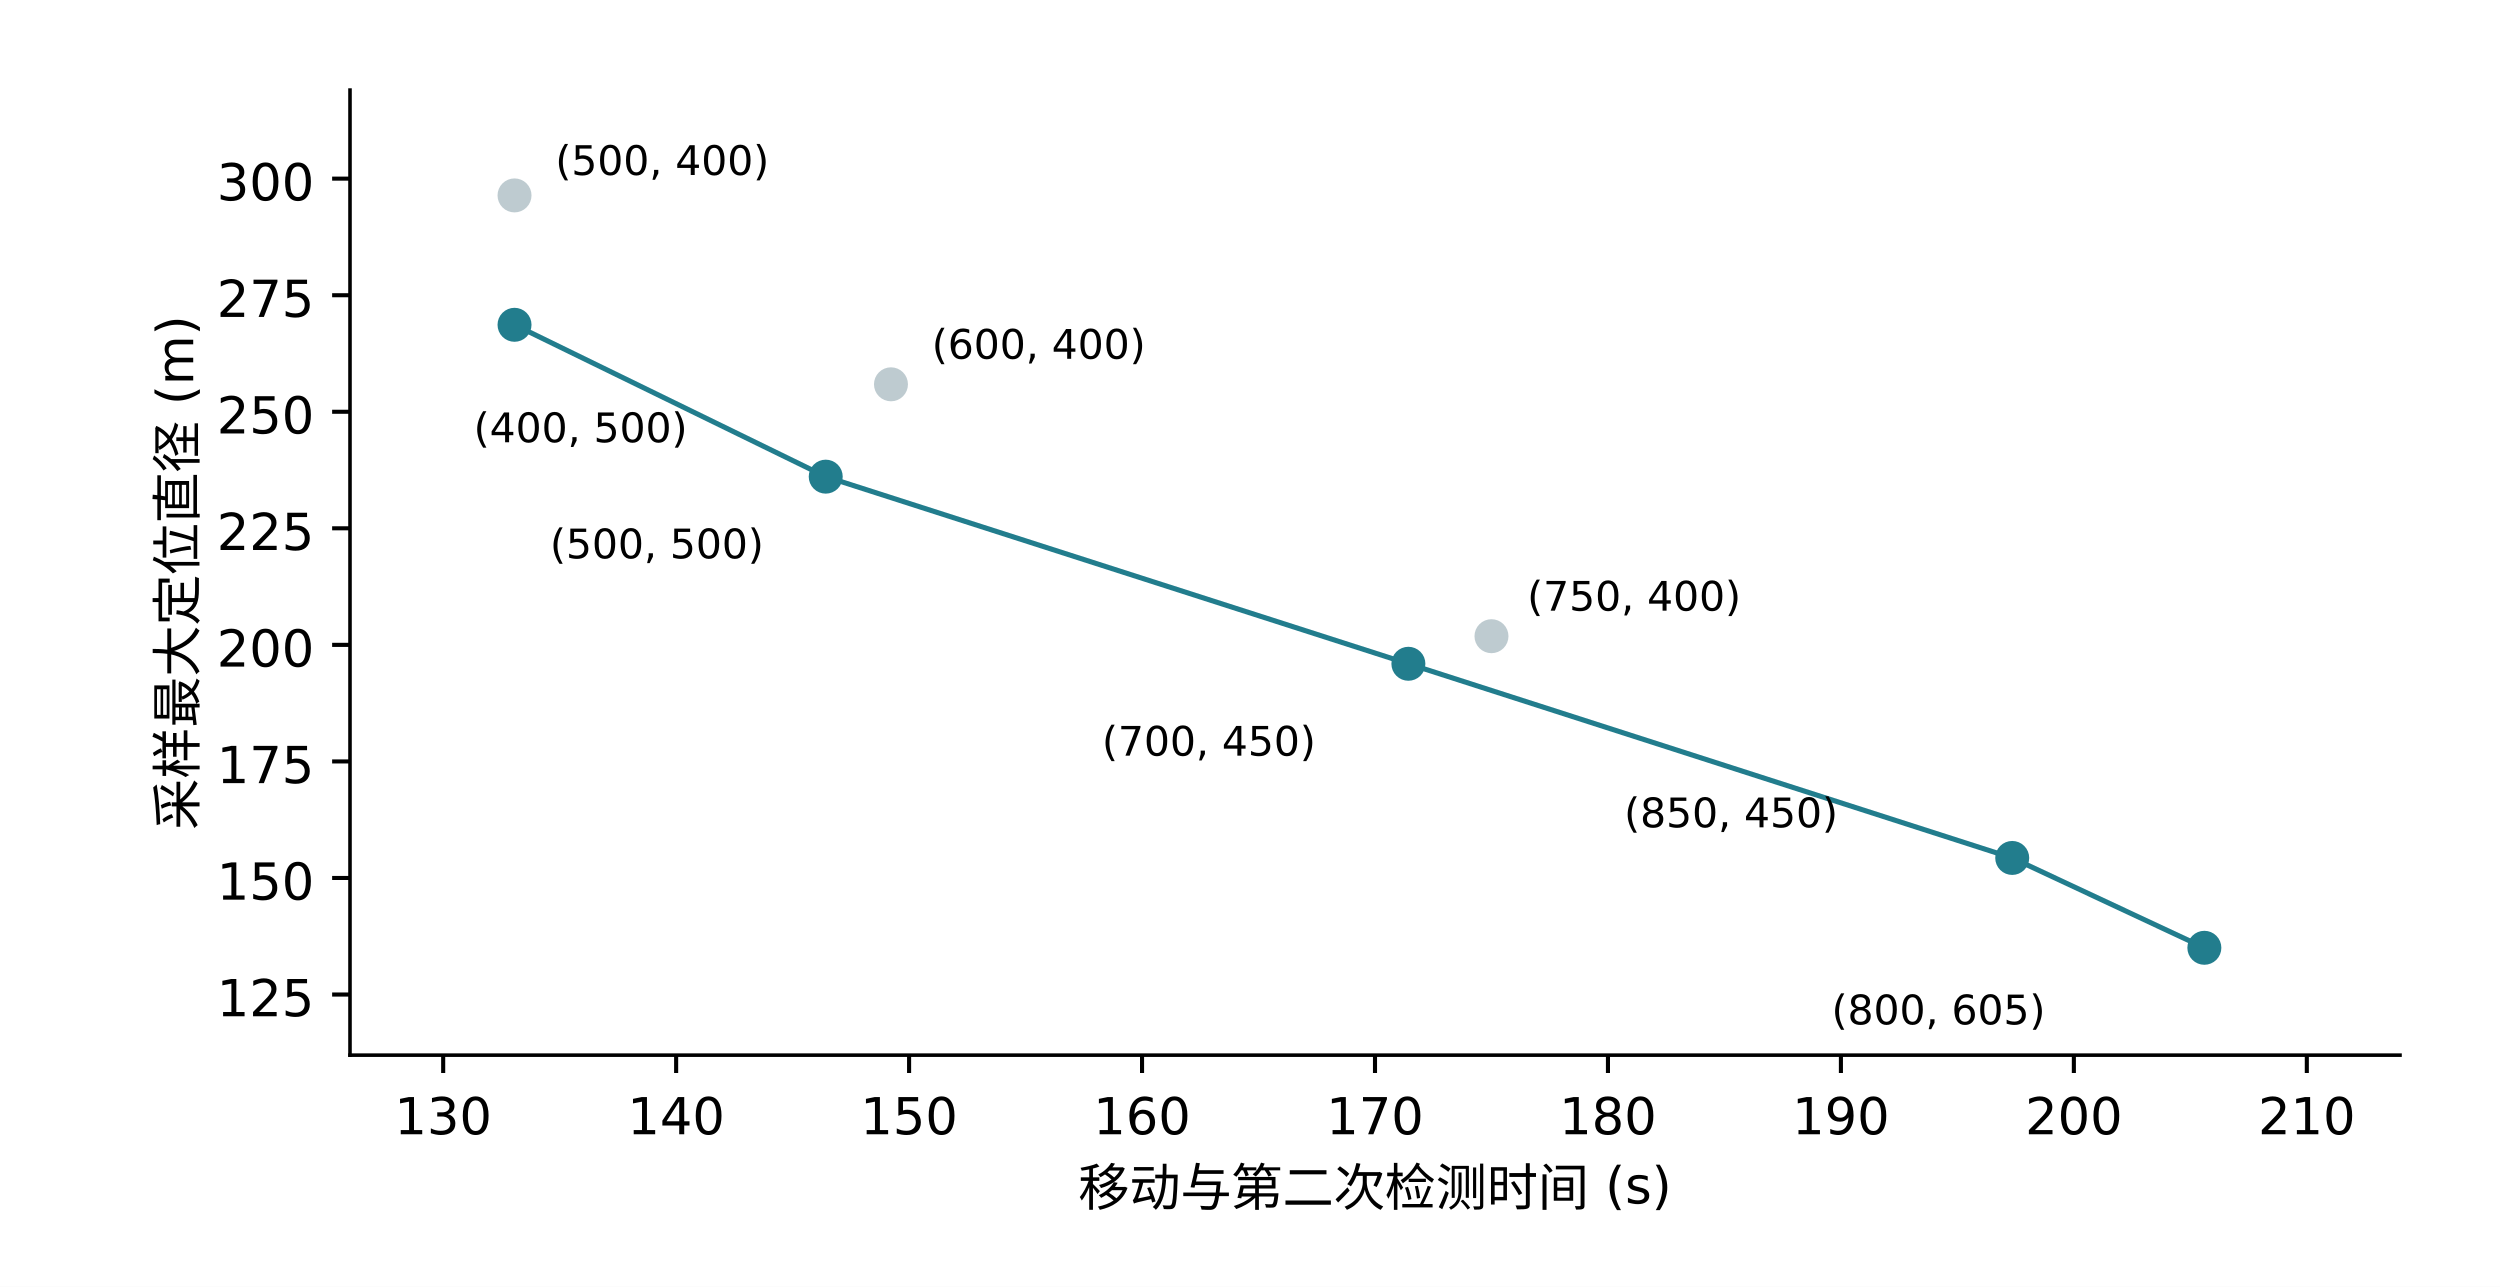
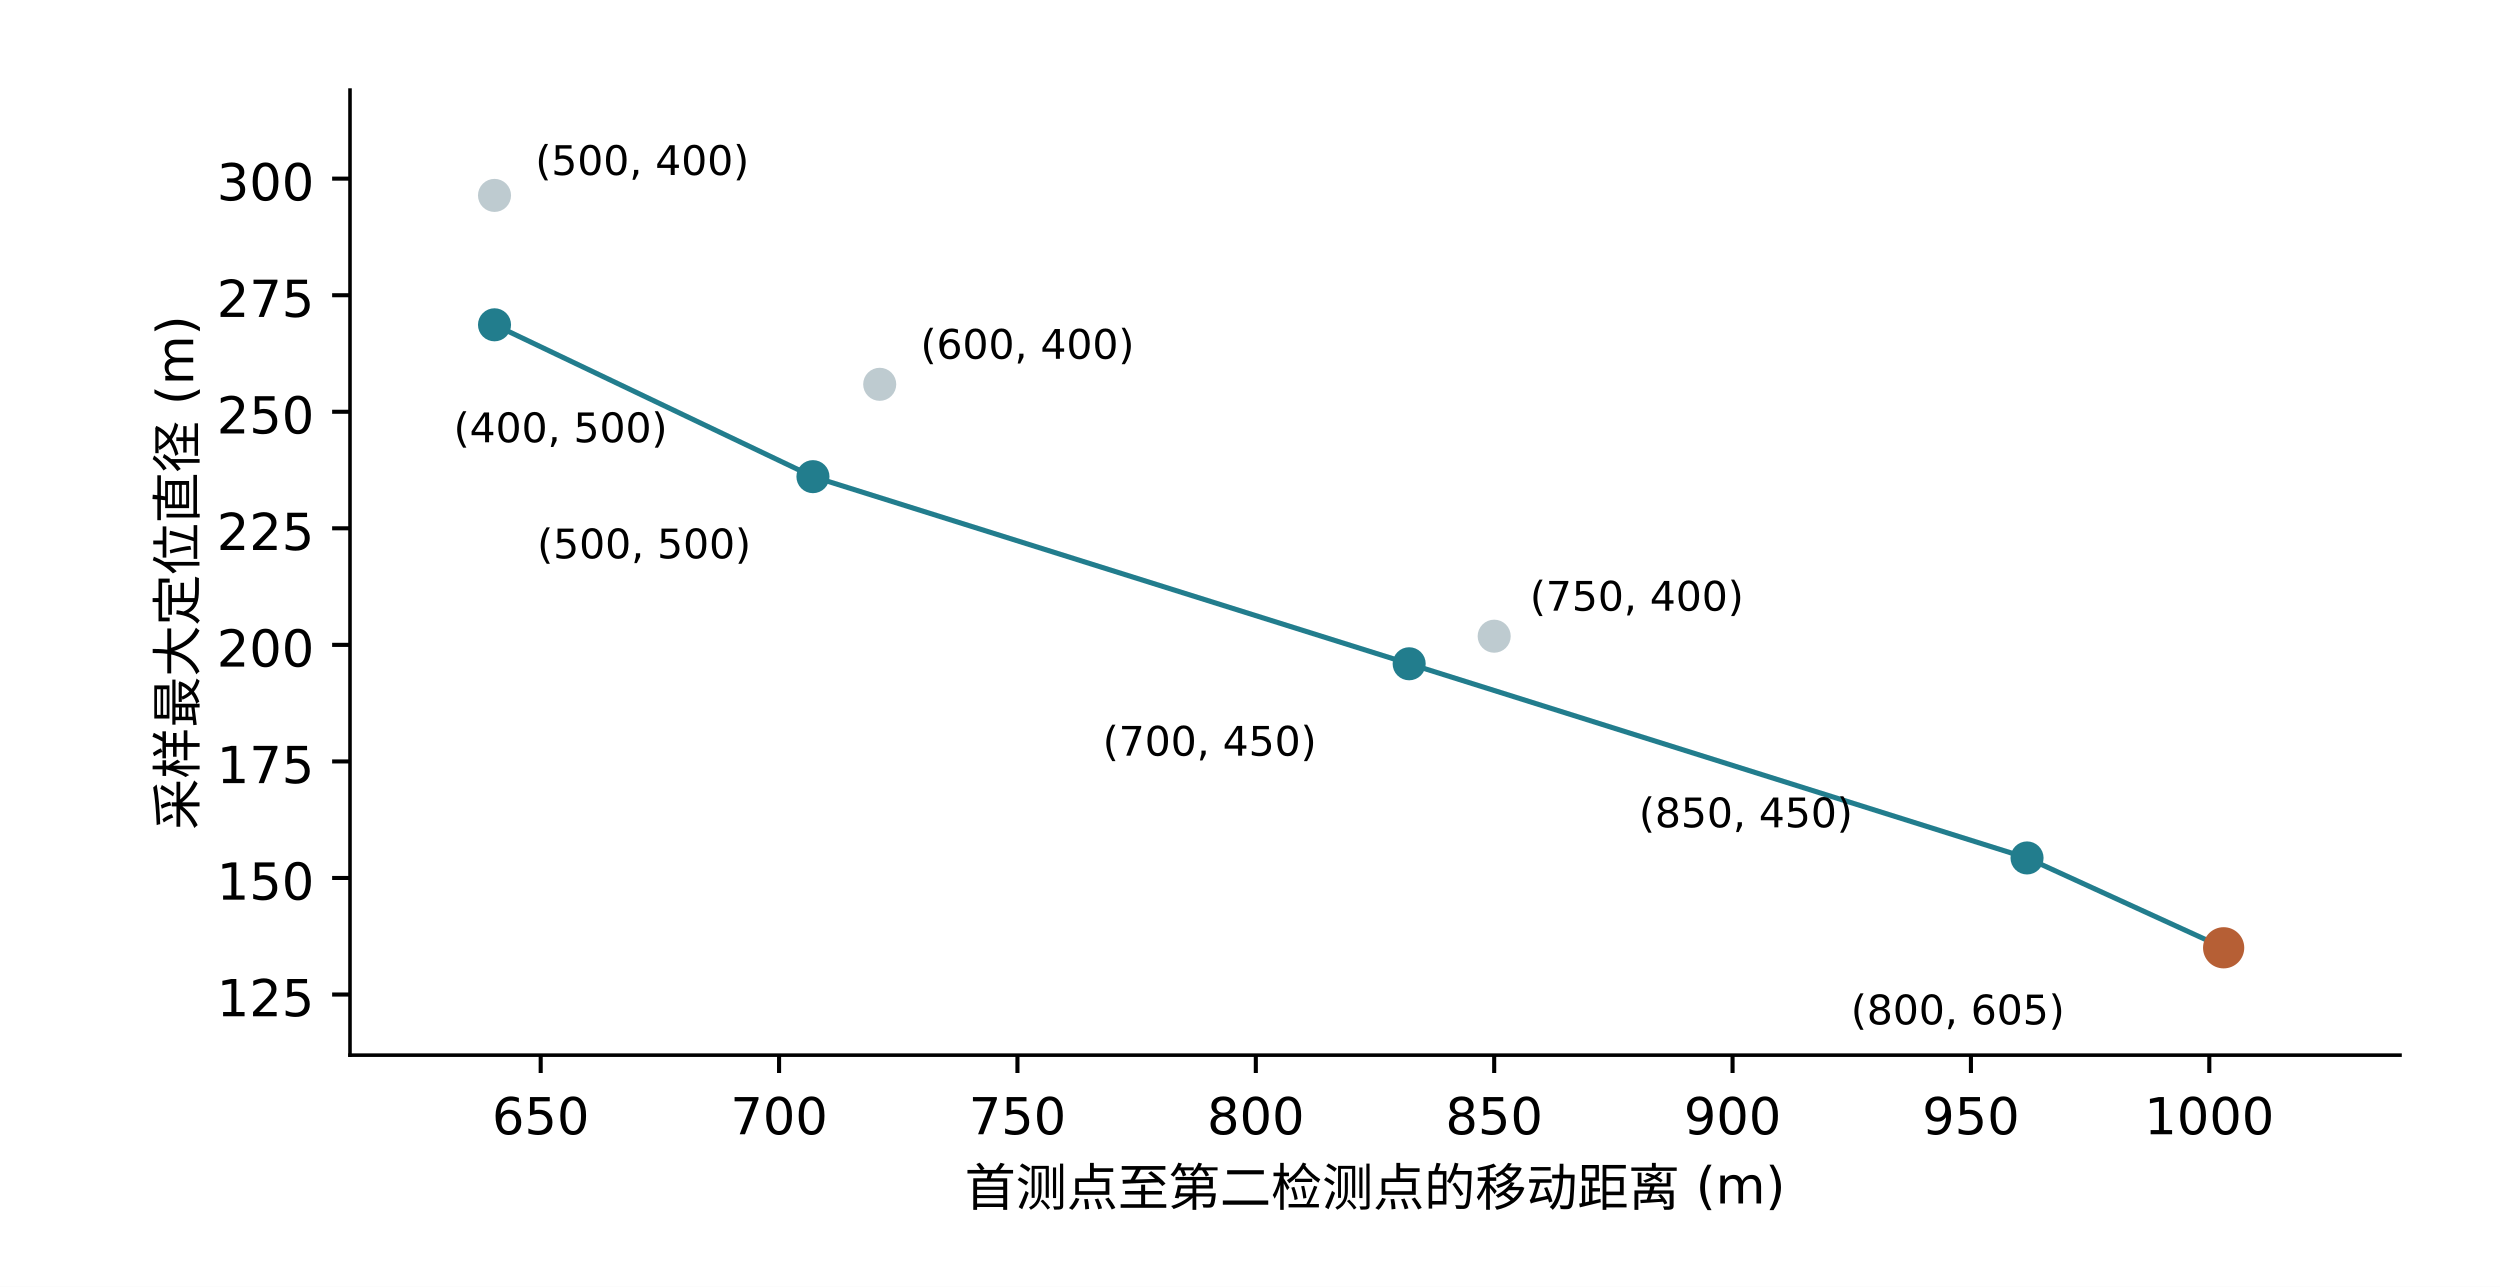
<svg xmlns="http://www.w3.org/2000/svg" xmlns:xlink="http://www.w3.org/1999/xlink" width="489.6pt" height="252pt" viewBox="0 0 489.6 252" version="1.1">
  <defs>
    <style type="text/css">*{stroke-linejoin: round; stroke-linecap: butt}</style>
  </defs>
  <g id="figure_1">
    <g id="patch_1">
      <path d="M 0 252  L 489.6 252  L 489.6 0  L 0 0  z " style="fill: #ffffff" />
    </g>
    <g id="axes_1">
      <g id="patch_2">
        <path d="M 68.544 206.64  L 470.016 206.64  L 470.016 17.64  L 68.544 17.64  z " style="fill: #ffffff" />
      </g>
      <g id="matplotlib.axis_1">
        <g id="xtick_1">
          <g id="line2d_1">
            <defs>
-               <path id="m1d6e361d30" d="M 0 0  L 0 3.5  " style="stroke: #000000; stroke-width: 0.8" />
+               <path id="m42574de3d6" d="M 0 0  L 0 3.5  " style="stroke: #000000; stroke-width: 0.8" />
            </defs>
            <g>
-               <use xlink:href="#m1d6e361d30" x="86.793" y="206.64" style="stroke: #000000; stroke-width: 0.8" />
+               <use xlink:href="#m42574de3d6" x="105.89" y="206.64" style="stroke: #000000; stroke-width: 0.8" />
            </g>
          </g>
          <g id="text_1">
-             <text style="font-size: 10px; font-family: 'Alibaba PuHuiTi', 'DejaVu Sans', sans-serif; text-anchor: middle" x="86.793" y="222.14" transform="rotate(-0 86.79273 222.14)">130</text>
+             <text style="font-size: 10px; font-family: 'Alibaba PuHuiTi', 'DejaVu Sans', sans-serif; text-anchor: middle" x="105.89" y="222.14" transform="rotate(-0 105.8902 222.14)">650</text>
          </g>
        </g>
        <g id="xtick_2">
          <g id="line2d_2">
            <g>
-               <use xlink:href="#m1d6e361d30" x="132.415" y="206.64" style="stroke: #000000; stroke-width: 0.8" />
+               <use xlink:href="#m42574de3d6" x="152.573" y="206.64" style="stroke: #000000; stroke-width: 0.8" />
            </g>
          </g>
          <g id="text_2">
-             <text style="font-size: 10px; font-family: 'Alibaba PuHuiTi', 'DejaVu Sans', sans-serif; text-anchor: middle" x="132.415" y="222.14" transform="rotate(-0 132.4145 222.14)">140</text>
+             <text style="font-size: 10px; font-family: 'Alibaba PuHuiTi', 'DejaVu Sans', sans-serif; text-anchor: middle" x="152.573" y="222.14" transform="rotate(-0 152.573 222.14)">700</text>
          </g>
        </g>
        <g id="xtick_3">
          <g id="line2d_3">
            <g>
-               <use xlink:href="#m1d6e361d30" x="178.036" y="206.64" style="stroke: #000000; stroke-width: 0.8" />
+               <use xlink:href="#m42574de3d6" x="199.256" y="206.64" style="stroke: #000000; stroke-width: 0.8" />
            </g>
          </g>
          <g id="text_3">
-             <text style="font-size: 10px; font-family: 'Alibaba PuHuiTi', 'DejaVu Sans', sans-serif; text-anchor: middle" x="178.036" y="222.14" transform="rotate(-0 178.0364 222.14)">150</text>
+             <text style="font-size: 10px; font-family: 'Alibaba PuHuiTi', 'DejaVu Sans', sans-serif; text-anchor: middle" x="199.256" y="222.14" transform="rotate(-0 199.2558 222.14)">750</text>
          </g>
        </g>
        <g id="xtick_4">
          <g id="line2d_4">
            <g>
-               <use xlink:href="#m1d6e361d30" x="223.658" y="206.64" style="stroke: #000000; stroke-width: 0.8" />
+               <use xlink:href="#m42574de3d6" x="245.939" y="206.64" style="stroke: #000000; stroke-width: 0.8" />
            </g>
          </g>
          <g id="text_4">
-             <text style="font-size: 10px; font-family: 'Alibaba PuHuiTi', 'DejaVu Sans', sans-serif; text-anchor: middle" x="223.658" y="222.14" transform="rotate(-0 223.6582 222.14)">160</text>
+             <text style="font-size: 10px; font-family: 'Alibaba PuHuiTi', 'DejaVu Sans', sans-serif; text-anchor: middle" x="245.939" y="222.14" transform="rotate(-0 245.9386 222.14)">800</text>
          </g>
        </g>
        <g id="xtick_5">
          <g id="line2d_5">
            <g>
-               <use xlink:href="#m1d6e361d30" x="269.28" y="206.64" style="stroke: #000000; stroke-width: 0.8" />
+               <use xlink:href="#m42574de3d6" x="292.621" y="206.64" style="stroke: #000000; stroke-width: 0.8" />
            </g>
          </g>
          <g id="text_5">
-             <text style="font-size: 10px; font-family: 'Alibaba PuHuiTi', 'DejaVu Sans', sans-serif; text-anchor: middle" x="269.28" y="222.14" transform="rotate(-0 269.28 222.14)">170</text>
+             <text style="font-size: 10px; font-family: 'Alibaba PuHuiTi', 'DejaVu Sans', sans-serif; text-anchor: middle" x="292.621" y="222.14" transform="rotate(-0 292.6214 222.14)">850</text>
          </g>
        </g>
        <g id="xtick_6">
          <g id="line2d_6">
            <g>
-               <use xlink:href="#m1d6e361d30" x="314.902" y="206.64" style="stroke: #000000; stroke-width: 0.8" />
+               <use xlink:href="#m42574de3d6" x="339.304" y="206.64" style="stroke: #000000; stroke-width: 0.8" />
            </g>
          </g>
          <g id="text_6">
-             <text style="font-size: 10px; font-family: 'Alibaba PuHuiTi', 'DejaVu Sans', sans-serif; text-anchor: middle" x="314.902" y="222.14" transform="rotate(-0 314.9018 222.14)">180</text>
+             <text style="font-size: 10px; font-family: 'Alibaba PuHuiTi', 'DejaVu Sans', sans-serif; text-anchor: middle" x="339.304" y="222.14" transform="rotate(-0 339.3042 222.14)">900</text>
          </g>
        </g>
        <g id="xtick_7">
          <g id="line2d_7">
            <g>
-               <use xlink:href="#m1d6e361d30" x="360.524" y="206.64" style="stroke: #000000; stroke-width: 0.8" />
+               <use xlink:href="#m42574de3d6" x="385.987" y="206.64" style="stroke: #000000; stroke-width: 0.8" />
            </g>
          </g>
          <g id="text_7">
-             <text style="font-size: 10px; font-family: 'Alibaba PuHuiTi', 'DejaVu Sans', sans-serif; text-anchor: middle" x="360.524" y="222.14" transform="rotate(-0 360.5236 222.14)">190</text>
+             <text style="font-size: 10px; font-family: 'Alibaba PuHuiTi', 'DejaVu Sans', sans-serif; text-anchor: middle" x="385.987" y="222.14" transform="rotate(-0 385.987 222.14)">950</text>
          </g>
        </g>
        <g id="xtick_8">
          <g id="line2d_8">
            <g>
-               <use xlink:href="#m1d6e361d30" x="406.145" y="206.64" style="stroke: #000000; stroke-width: 0.8" />
+               <use xlink:href="#m42574de3d6" x="432.67" y="206.64" style="stroke: #000000; stroke-width: 0.8" />
            </g>
          </g>
          <g id="text_8">
-             <text style="font-size: 10px; font-family: 'Alibaba PuHuiTi', 'DejaVu Sans', sans-serif; text-anchor: middle" x="406.145" y="222.14" transform="rotate(-0 406.1455 222.14)">200</text>
-           </g>
-         </g>
-         <g id="xtick_9">
-           <g id="line2d_9">
-             <g>
-               <use xlink:href="#m1d6e361d30" x="451.767" y="206.64" style="stroke: #000000; stroke-width: 0.8" />
-             </g>
-           </g>
-           <g id="text_9">
-             <text style="font-size: 10px; font-family: 'Alibaba PuHuiTi', 'DejaVu Sans', sans-serif; text-anchor: middle" x="451.767" y="222.14" transform="rotate(-0 451.7673 222.14)">210</text>
-           </g>
-         </g>
-         <g id="text_10">
-           <text style="font-size: 10px; font-family: 'Alibaba PuHuiTi', 'DejaVu Sans', sans-serif; text-anchor: middle" x="269.28" y="236.14" transform="rotate(-0 269.28 236.14)">移动与第二次检测时间 (s)</text>
+             <text style="font-size: 10px; font-family: 'Alibaba PuHuiTi', 'DejaVu Sans', sans-serif; text-anchor: middle" x="432.67" y="222.14" transform="rotate(-0 432.6698 222.14)">1000</text>
+           </g>
+         </g>
+         <g id="text_9">
+           <text style="font-size: 10px; font-family: 'Alibaba PuHuiTi', 'DejaVu Sans', sans-serif; text-anchor: middle" x="269.28" y="236.14" transform="rotate(-0 269.28 236.14)">首测点至第二检测点的移动距离 (m)</text>
        </g>
      </g>
      <g id="matplotlib.axis_2">
        <g id="ytick_1">
+           <g id="line2d_9">
+             <defs>
+               <path id="m1d0f9a7990" d="M 0 0  L -3.5 0  " style="stroke: #000000; stroke-width: 0.8" />
+             </defs>
+             <g>
+               <use xlink:href="#m1d0f9a7990" x="68.544" y="194.77" style="stroke: #000000; stroke-width: 0.8" />
+             </g>
+           </g>
+           <g id="text_10">
+             <text style="font-size: 10px; font-family: 'Alibaba PuHuiTi', 'DejaVu Sans', sans-serif; text-anchor: end" x="61.544" y="199.02" transform="rotate(-0 61.544 199.0204)">125</text>
+           </g>
+         </g>
+         <g id="ytick_2">
          <g id="line2d_10">
-             <defs>
-               <path id="m1fa44714f3" d="M 0 0  L -3.5 0  " style="stroke: #000000; stroke-width: 0.8" />
-             </defs>
-             <g>
-               <use xlink:href="#m1fa44714f3" x="68.544" y="194.77" style="stroke: #000000; stroke-width: 0.8" />
+             <g>
+               <use xlink:href="#m1d0f9a7990" x="68.544" y="171.944" style="stroke: #000000; stroke-width: 0.8" />
            </g>
          </g>
          <g id="text_11">
-             <text style="font-size: 10px; font-family: 'Alibaba PuHuiTi', 'DejaVu Sans', sans-serif; text-anchor: end" x="61.544" y="199.02" transform="rotate(-0 61.544 199.0204)">125</text>
-           </g>
-         </g>
-         <g id="ytick_2">
+             <text style="font-size: 10px; font-family: 'Alibaba PuHuiTi', 'DejaVu Sans', sans-serif; text-anchor: end" x="61.544" y="176.194" transform="rotate(-0 61.544 176.1943)">150</text>
+           </g>
+         </g>
+         <g id="ytick_3">
          <g id="line2d_11">
            <g>
-               <use xlink:href="#m1fa44714f3" x="68.544" y="171.944" style="stroke: #000000; stroke-width: 0.8" />
+               <use xlink:href="#m1d0f9a7990" x="68.544" y="149.118" style="stroke: #000000; stroke-width: 0.8" />
            </g>
          </g>
          <g id="text_12">
-             <text style="font-size: 10px; font-family: 'Alibaba PuHuiTi', 'DejaVu Sans', sans-serif; text-anchor: end" x="61.544" y="176.194" transform="rotate(-0 61.544 176.1943)">150</text>
-           </g>
-         </g>
-         <g id="ytick_3">
+             <text style="font-size: 10px; font-family: 'Alibaba PuHuiTi', 'DejaVu Sans', sans-serif; text-anchor: end" x="61.544" y="153.368" transform="rotate(-0 61.544 153.3683)">175</text>
+           </g>
+         </g>
+         <g id="ytick_4">
          <g id="line2d_12">
            <g>
-               <use xlink:href="#m1fa44714f3" x="68.544" y="149.118" style="stroke: #000000; stroke-width: 0.8" />
+               <use xlink:href="#m1d0f9a7990" x="68.544" y="126.292" style="stroke: #000000; stroke-width: 0.8" />
            </g>
          </g>
          <g id="text_13">
-             <text style="font-size: 10px; font-family: 'Alibaba PuHuiTi', 'DejaVu Sans', sans-serif; text-anchor: end" x="61.544" y="153.368" transform="rotate(-0 61.544 153.3683)">175</text>
-           </g>
-         </g>
-         <g id="ytick_4">
+             <text style="font-size: 10px; font-family: 'Alibaba PuHuiTi', 'DejaVu Sans', sans-serif; text-anchor: end" x="61.544" y="130.542" transform="rotate(-0 61.544 130.5422)">200</text>
+           </g>
+         </g>
+         <g id="ytick_5">
          <g id="line2d_13">
            <g>
-               <use xlink:href="#m1fa44714f3" x="68.544" y="126.292" style="stroke: #000000; stroke-width: 0.8" />
+               <use xlink:href="#m1d0f9a7990" x="68.544" y="103.466" style="stroke: #000000; stroke-width: 0.8" />
            </g>
          </g>
          <g id="text_14">
-             <text style="font-size: 10px; font-family: 'Alibaba PuHuiTi', 'DejaVu Sans', sans-serif; text-anchor: end" x="61.544" y="130.542" transform="rotate(-0 61.544 130.5422)">200</text>
-           </g>
-         </g>
-         <g id="ytick_5">
+             <text style="font-size: 10px; font-family: 'Alibaba PuHuiTi', 'DejaVu Sans', sans-serif; text-anchor: end" x="61.544" y="107.716" transform="rotate(-0 61.544 107.7161)">225</text>
+           </g>
+         </g>
+         <g id="ytick_6">
          <g id="line2d_14">
            <g>
-               <use xlink:href="#m1fa44714f3" x="68.544" y="103.466" style="stroke: #000000; stroke-width: 0.8" />
+               <use xlink:href="#m1d0f9a7990" x="68.544" y="80.64" style="stroke: #000000; stroke-width: 0.8" />
            </g>
          </g>
          <g id="text_15">
-             <text style="font-size: 10px; font-family: 'Alibaba PuHuiTi', 'DejaVu Sans', sans-serif; text-anchor: end" x="61.544" y="107.716" transform="rotate(-0 61.544 107.7161)">225</text>
-           </g>
-         </g>
-         <g id="ytick_6">
+             <text style="font-size: 10px; font-family: 'Alibaba PuHuiTi', 'DejaVu Sans', sans-serif; text-anchor: end" x="61.544" y="84.89" transform="rotate(-0 61.544 84.89)">250</text>
+           </g>
+         </g>
+         <g id="ytick_7">
          <g id="line2d_15">
            <g>
-               <use xlink:href="#m1fa44714f3" x="68.544" y="80.64" style="stroke: #000000; stroke-width: 0.8" />
+               <use xlink:href="#m1d0f9a7990" x="68.544" y="57.814" style="stroke: #000000; stroke-width: 0.8" />
            </g>
          </g>
          <g id="text_16">
-             <text style="font-size: 10px; font-family: 'Alibaba PuHuiTi', 'DejaVu Sans', sans-serif; text-anchor: end" x="61.544" y="84.89" transform="rotate(-0 61.544 84.89)">250</text>
-           </g>
-         </g>
-         <g id="ytick_7">
+             <text style="font-size: 10px; font-family: 'Alibaba PuHuiTi', 'DejaVu Sans', sans-serif; text-anchor: end" x="61.544" y="62.064" transform="rotate(-0 61.544 62.06391)">275</text>
+           </g>
+         </g>
+         <g id="ytick_8">
          <g id="line2d_16">
            <g>
-               <use xlink:href="#m1fa44714f3" x="68.544" y="57.814" style="stroke: #000000; stroke-width: 0.8" />
+               <use xlink:href="#m1d0f9a7990" x="68.544" y="34.988" style="stroke: #000000; stroke-width: 0.8" />
            </g>
          </g>
          <g id="text_17">
-             <text style="font-size: 10px; font-family: 'Alibaba PuHuiTi', 'DejaVu Sans', sans-serif; text-anchor: end" x="61.544" y="62.064" transform="rotate(-0 61.544 62.06391)">275</text>
-           </g>
-         </g>
-         <g id="ytick_8">
-           <g id="line2d_17">
-             <g>
-               <use xlink:href="#m1fa44714f3" x="68.544" y="34.988" style="stroke: #000000; stroke-width: 0.8" />
-             </g>
-           </g>
-           <g id="text_18">
            <text style="font-size: 10px; font-family: 'Alibaba PuHuiTi', 'DejaVu Sans', sans-serif; text-anchor: end" x="61.544" y="39.238" transform="rotate(-0 61.544 39.23783)">300</text>
          </g>
        </g>
-         <g id="text_19">
+         <g id="text_18">
          <text style="font-size: 10px; font-family: 'Alibaba PuHuiTi', 'DejaVu Sans', sans-serif; text-anchor: middle" x="38.294" y="112.14" transform="rotate(-90 38.294 112.14)">采样最大定位直径 (m)</text>
        </g>
      </g>
-       <g id="line2d_18">
-         <path d="M 100.764 63.609  L 161.71 93.348  L 275.818 129.994  L 394.073 168.02  L 431.701 185.616  " clip-path="url(#p17e53c65a7)" style="fill: none; stroke: #227d8d; stroke-linecap: square" />
+       <g id="line2d_17">
+         <path d="M 96.845 63.609  L 159.208 93.348  L 275.97 129.994  L 396.975 168.02  L 435.478 185.616  " clip-path="url(#pd67ce68cb2)" style="fill: none; stroke: #227d8d; stroke-linecap: square" />
      </g>
      <g id="patch_3">
        <path d="M 68.544 206.64  L 68.544 17.64  " style="fill: none; stroke: #000000; stroke-width: 0.7; stroke-linejoin: miter; stroke-linecap: square" />
      </g>
      <g id="patch_4">
        <path d="M 68.544 206.64  L 470.016 206.64  " style="fill: none; stroke: #000000; stroke-width: 0.7; stroke-linejoin: miter; stroke-linecap: square" />
      </g>
      <g id="PathCollection_1">
        <defs>
-           <path id="mdebb50fc13" d="M 0 2.828  C 0.75 2.828 1.47 2.53 2 2  C 2.53 1.47 2.828 0.75 2.828 0  C 2.828 -0.75 2.53 -1.47 2 -2  C 1.47 -2.53 0.75 -2.828 0 -2.828  C -0.75 -2.828 -1.47 -2.53 -2 -2  C -2.53 -1.47 -2.828 -0.75 -2.828 0  C -2.828 0.75 -2.53 1.47 -2 2  C -1.47 2.53 -0.75 2.828 0 2.828  z " style="stroke: #227d8d" />
+           <path id="m6390c69943" d="M 0 2.739  C 0.726 2.739 1.423 2.45 1.936 1.936  C 2.45 1.423 2.739 0.726 2.739 0  C 2.739 -0.726 2.45 -1.423 1.936 -1.936  C 1.423 -2.45 0.726 -2.739 0 -2.739  C -0.726 -2.739 -1.423 -2.45 -1.936 -1.936  C -2.45 -1.423 -2.739 -0.726 -2.739 0  C -2.739 0.726 -2.45 1.423 -1.936 1.936  C -1.423 2.45 -0.726 2.739 0 2.739  z " style="stroke: #227d8d" />
        </defs>
-         <g clip-path="url(#p17e53c65a7)">
-           <use xlink:href="#mdebb50fc13" x="100.764" y="63.609" style="fill: #227d8d; stroke: #227d8d" />
-         </g>
-       </g>
-       <g id="text_20">
-         <text style="font-size: 8px; font-family: 'Alibaba PuHuiTi', 'DejaVu Sans', sans-serif; text-anchor: start" x="92.764" y="86.609" transform="rotate(-0 92.76434 86.6092)">(400, 500)</text>
+         <g clip-path="url(#pd67ce68cb2)">
+           <use xlink:href="#m6390c69943" x="96.845" y="63.609" style="fill: #227d8d; stroke: #227d8d" />
+         </g>
+       </g>
+       <g id="text_19">
+         <text style="font-size: 8px; font-family: 'Alibaba PuHuiTi', 'DejaVu Sans', sans-serif; text-anchor: start" x="88.845" y="86.609" transform="rotate(-0 88.84537 86.6092)">(400, 500)</text>
      </g>
      <g id="PathCollection_2">
        <defs>
-           <path id="m459bd7e603" d="M 0 2.828  C 0.75 2.828 1.47 2.53 2 2  C 2.53 1.47 2.828 0.75 2.828 0  C 2.828 -0.75 2.53 -1.47 2 -2  C 1.47 -2.53 0.75 -2.828 0 -2.828  C -0.75 -2.828 -1.47 -2.53 -2 -2  C -2.53 -1.47 -2.828 -0.75 -2.828 0  C -2.828 0.75 -2.53 1.47 -2 2  C -1.47 2.53 -0.75 2.828 0 2.828  z " style="stroke: #becbd0" />
+           <path id="m9923ce1e24" d="M 0 2.739  C 0.726 2.739 1.423 2.45 1.936 1.936  C 2.45 1.423 2.739 0.726 2.739 0  C 2.739 -0.726 2.45 -1.423 1.936 -1.936  C 1.423 -2.45 0.726 -2.739 0 -2.739  C -0.726 -2.739 -1.423 -2.45 -1.936 -1.936  C -2.45 -1.423 -2.739 -0.726 -2.739 0  C -2.739 0.726 -2.45 1.423 -1.936 1.936  C -1.423 2.45 -0.726 2.739 0 2.739  z " style="stroke: #becbd0" />
        </defs>
-         <g clip-path="url(#p17e53c65a7)">
-           <use xlink:href="#m459bd7e603" x="100.764" y="38.269" style="fill: #becbd0; stroke: #becbd0" />
+         <g clip-path="url(#pd67ce68cb2)">
+           <use xlink:href="#m9923ce1e24" x="96.845" y="38.269" style="fill: #becbd0; stroke: #becbd0" />
+         </g>
+       </g>
+       <g id="text_20">
+         <text style="font-size: 8px; font-family: 'Alibaba PuHuiTi', 'DejaVu Sans', sans-serif; text-anchor: start" x="104.845" y="34.269" transform="rotate(-0 104.8454 34.26855)">(500, 400)</text>
+       </g>
+       <g id="PathCollection_3">
+         <g clip-path="url(#pd67ce68cb2)">
+           <use xlink:href="#m6390c69943" x="159.208" y="93.348" style="fill: #227d8d; stroke: #227d8d" />
        </g>
      </g>
      <g id="text_21">
-         <text style="font-size: 8px; font-family: 'Alibaba PuHuiTi', 'DejaVu Sans', sans-serif; text-anchor: start" x="108.764" y="34.269" transform="rotate(-0 108.7643 34.26855)">(500, 400)</text>
-       </g>
-       <g id="PathCollection_3">
-         <g clip-path="url(#p17e53c65a7)">
-           <use xlink:href="#mdebb50fc13" x="161.71" y="93.348" style="fill: #227d8d; stroke: #227d8d" />
+         <text style="font-size: 8px; font-family: 'Alibaba PuHuiTi', 'DejaVu Sans', sans-serif; text-anchor: start" x="105.208" y="109.348" transform="rotate(-0 105.2083 109.3477)">(500, 500)</text>
+       </g>
+       <g id="PathCollection_4">
+         <g clip-path="url(#pd67ce68cb2)">
+           <use xlink:href="#m9923ce1e24" x="172.283" y="75.263" style="fill: #becbd0; stroke: #becbd0" />
        </g>
      </g>
      <g id="text_22">
-         <text style="font-size: 8px; font-family: 'Alibaba PuHuiTi', 'DejaVu Sans', sans-serif; text-anchor: start" x="107.71" y="109.348" transform="rotate(-0 107.7099 109.3477)">(500, 500)</text>
-       </g>
-       <g id="PathCollection_4">
-         <g clip-path="url(#p17e53c65a7)">
-           <use xlink:href="#m459bd7e603" x="174.487" y="75.263" style="fill: #becbd0; stroke: #becbd0" />
+         <text style="font-size: 8px; font-family: 'Alibaba PuHuiTi', 'DejaVu Sans', sans-serif; text-anchor: start" x="180.283" y="70.263" transform="rotate(-0 180.2827 70.26337)">(600, 400)</text>
+       </g>
+       <g id="PathCollection_5">
+         <g clip-path="url(#pd67ce68cb2)">
+           <use xlink:href="#m6390c69943" x="275.97" y="129.994" style="fill: #227d8d; stroke: #227d8d" />
        </g>
      </g>
      <g id="text_23">
-         <text style="font-size: 8px; font-family: 'Alibaba PuHuiTi', 'DejaVu Sans', sans-serif; text-anchor: start" x="182.487" y="70.263" transform="rotate(-0 182.4872 70.26337)">(600, 400)</text>
-       </g>
-       <g id="PathCollection_5">
-         <g clip-path="url(#p17e53c65a7)">
-           <use xlink:href="#mdebb50fc13" x="275.818" y="129.994" style="fill: #227d8d; stroke: #227d8d" />
+         <text style="font-size: 8px; font-family: 'Alibaba PuHuiTi', 'DejaVu Sans', sans-serif; text-anchor: start" x="215.97" y="147.994" transform="rotate(-0 215.9704 147.9936)">(700, 450)</text>
+       </g>
+       <g id="PathCollection_6">
+         <g clip-path="url(#pd67ce68cb2)">
+           <use xlink:href="#m9923ce1e24" x="292.621" y="124.593" style="fill: #becbd0; stroke: #becbd0" />
        </g>
      </g>
      <g id="text_24">
-         <text style="font-size: 8px; font-family: 'Alibaba PuHuiTi', 'DejaVu Sans', sans-serif; text-anchor: start" x="215.818" y="147.994" transform="rotate(-0 215.8184 147.9936)">(700, 450)</text>
-       </g>
-       <g id="PathCollection_6">
-         <g clip-path="url(#p17e53c65a7)">
-           <use xlink:href="#m459bd7e603" x="292.091" y="124.593" style="fill: #becbd0; stroke: #becbd0" />
+         <text style="font-size: 8px; font-family: 'Alibaba PuHuiTi', 'DejaVu Sans', sans-serif; text-anchor: start" x="299.621" y="119.593" transform="rotate(-0 299.6214 119.5927)">(750, 400)</text>
+       </g>
+       <g id="PathCollection_7">
+         <defs>
+           <path id="me9f34fafa5" d="M 0 3.536  C 0.938 3.536 1.837 3.163 2.5 2.5  C 3.163 1.837 3.536 0.938 3.536 0  C 3.536 -0.938 3.163 -1.837 2.5 -2.5  C 1.837 -3.163 0.938 -3.536 0 -3.536  C -0.938 -3.536 -1.837 -3.163 -2.5 -2.5  C -3.163 -1.837 -3.536 -0.938 -3.536 0  C -3.536 0.938 -3.163 1.837 -2.5 2.5  C -1.837 3.163 -0.938 3.536 0 3.536  z " style="stroke: #b65f35" />
+         </defs>
+         <g clip-path="url(#pd67ce68cb2)">
+           <use xlink:href="#me9f34fafa5" x="435.478" y="185.616" style="fill: #b65f35; stroke: #b65f35" />
        </g>
      </g>
      <g id="text_25">
-         <text style="font-size: 8px; font-family: 'Alibaba PuHuiTi', 'DejaVu Sans', sans-serif; text-anchor: start" x="299.091" y="119.593" transform="rotate(-0 299.0909 119.5927)">(750, 400)</text>
-       </g>
-       <g id="PathCollection_7">
-         <g clip-path="url(#p17e53c65a7)">
-           <use xlink:href="#mdebb50fc13" x="431.701" y="185.616" style="fill: #227d8d; stroke: #227d8d" />
+         <text style="font-size: 8px; font-family: 'Alibaba PuHuiTi', 'DejaVu Sans', sans-serif; text-anchor: start" x="362.478" y="200.616" transform="rotate(-0 362.4782 200.6161)">(800, 605)</text>
+       </g>
+       <g id="PathCollection_8">
+         <g clip-path="url(#pd67ce68cb2)">
+           <use xlink:href="#m6390c69943" x="396.975" y="168.02" style="fill: #227d8d; stroke: #227d8d" />
        </g>
      </g>
      <g id="text_26">
-         <text style="font-size: 8px; font-family: 'Alibaba PuHuiTi', 'DejaVu Sans', sans-serif; text-anchor: start" x="358.701" y="200.616" transform="rotate(-0 358.7009 200.6161)">(800, 605)</text>
-       </g>
-       <g id="PathCollection_8">
-         <g clip-path="url(#p17e53c65a7)">
-           <use xlink:href="#mdebb50fc13" x="394.073" y="168.02" style="fill: #227d8d; stroke: #227d8d" />
-         </g>
-       </g>
-       <g id="text_27">
-         <text style="font-size: 8px; font-family: 'Alibaba PuHuiTi', 'DejaVu Sans', sans-serif; text-anchor: start" x="318.073" y="162.02" transform="rotate(-0 318.0732 162.0203)">(850, 450)</text>
+         <text style="font-size: 8px; font-family: 'Alibaba PuHuiTi', 'DejaVu Sans', sans-serif; text-anchor: start" x="320.975" y="162.02" transform="rotate(-0 320.9754 162.0203)">(850, 450)</text>
      </g>
    </g>
  </g>
  <defs>
-     <clipPath id="p17e53c65a7">
+     <clipPath id="pd67ce68cb2">
      <rect x="68.544" y="17.64" width="401.472" height="189" />
    </clipPath>
  </defs>
</svg>
